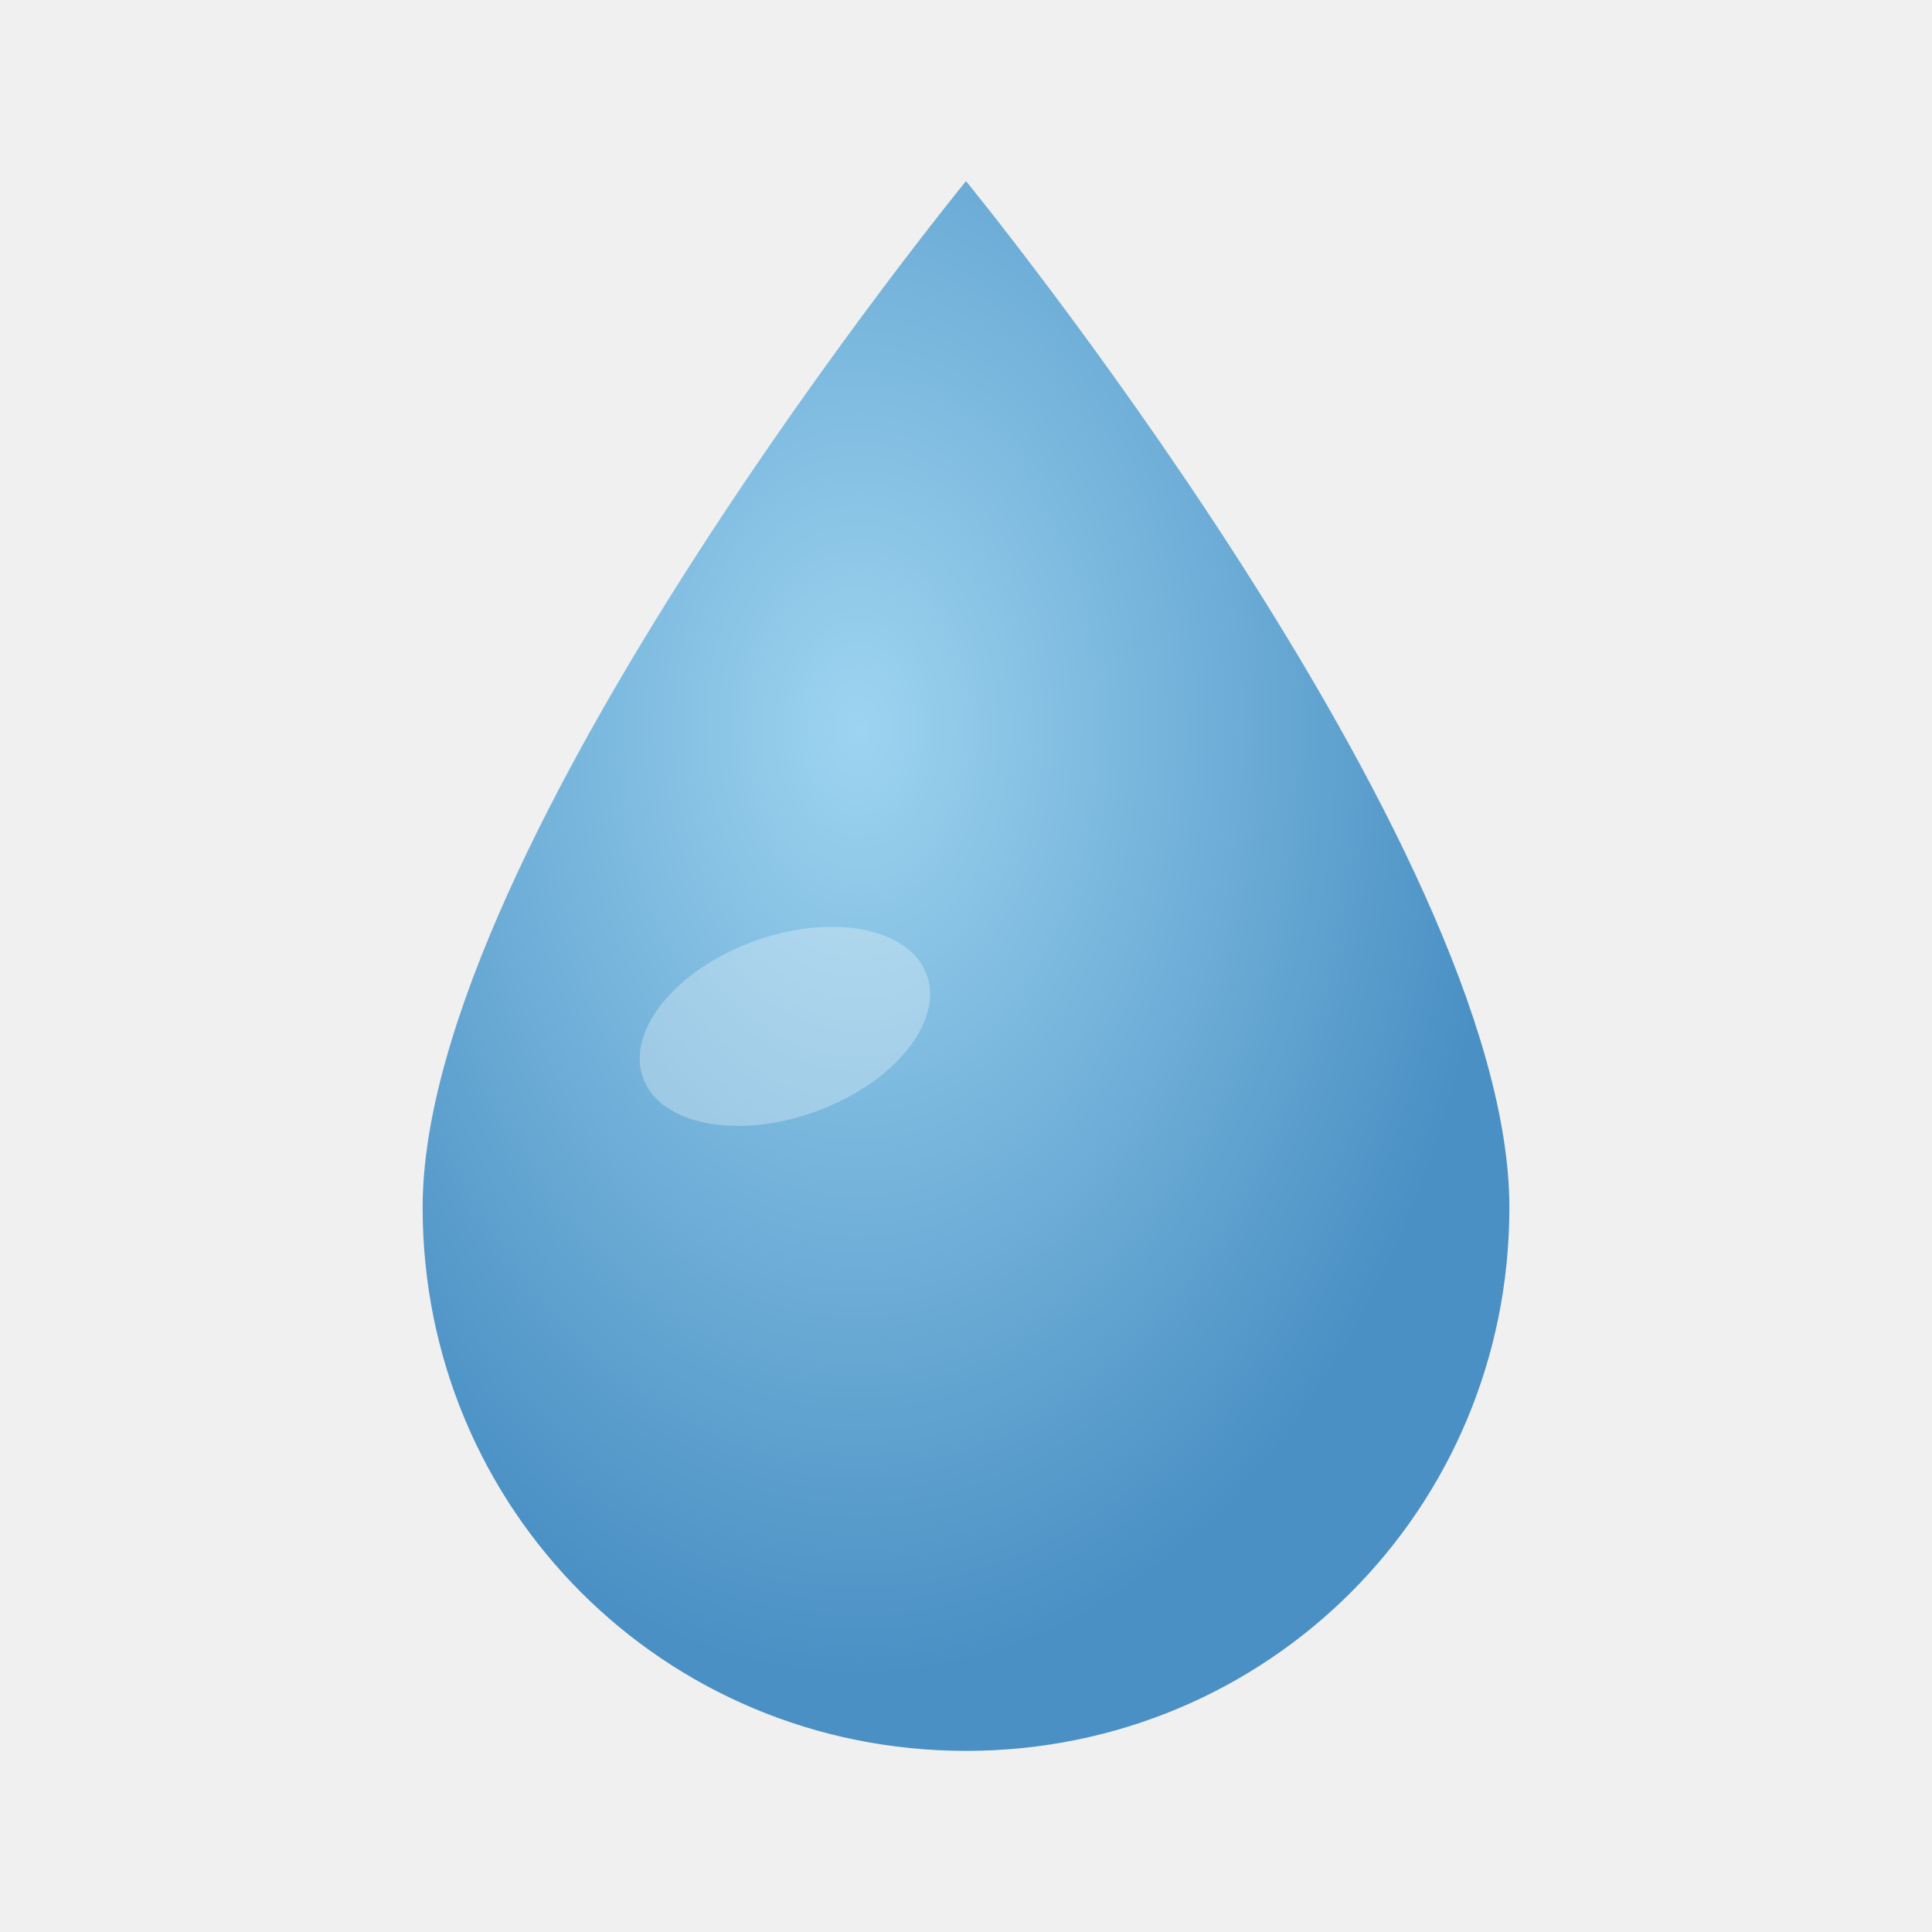
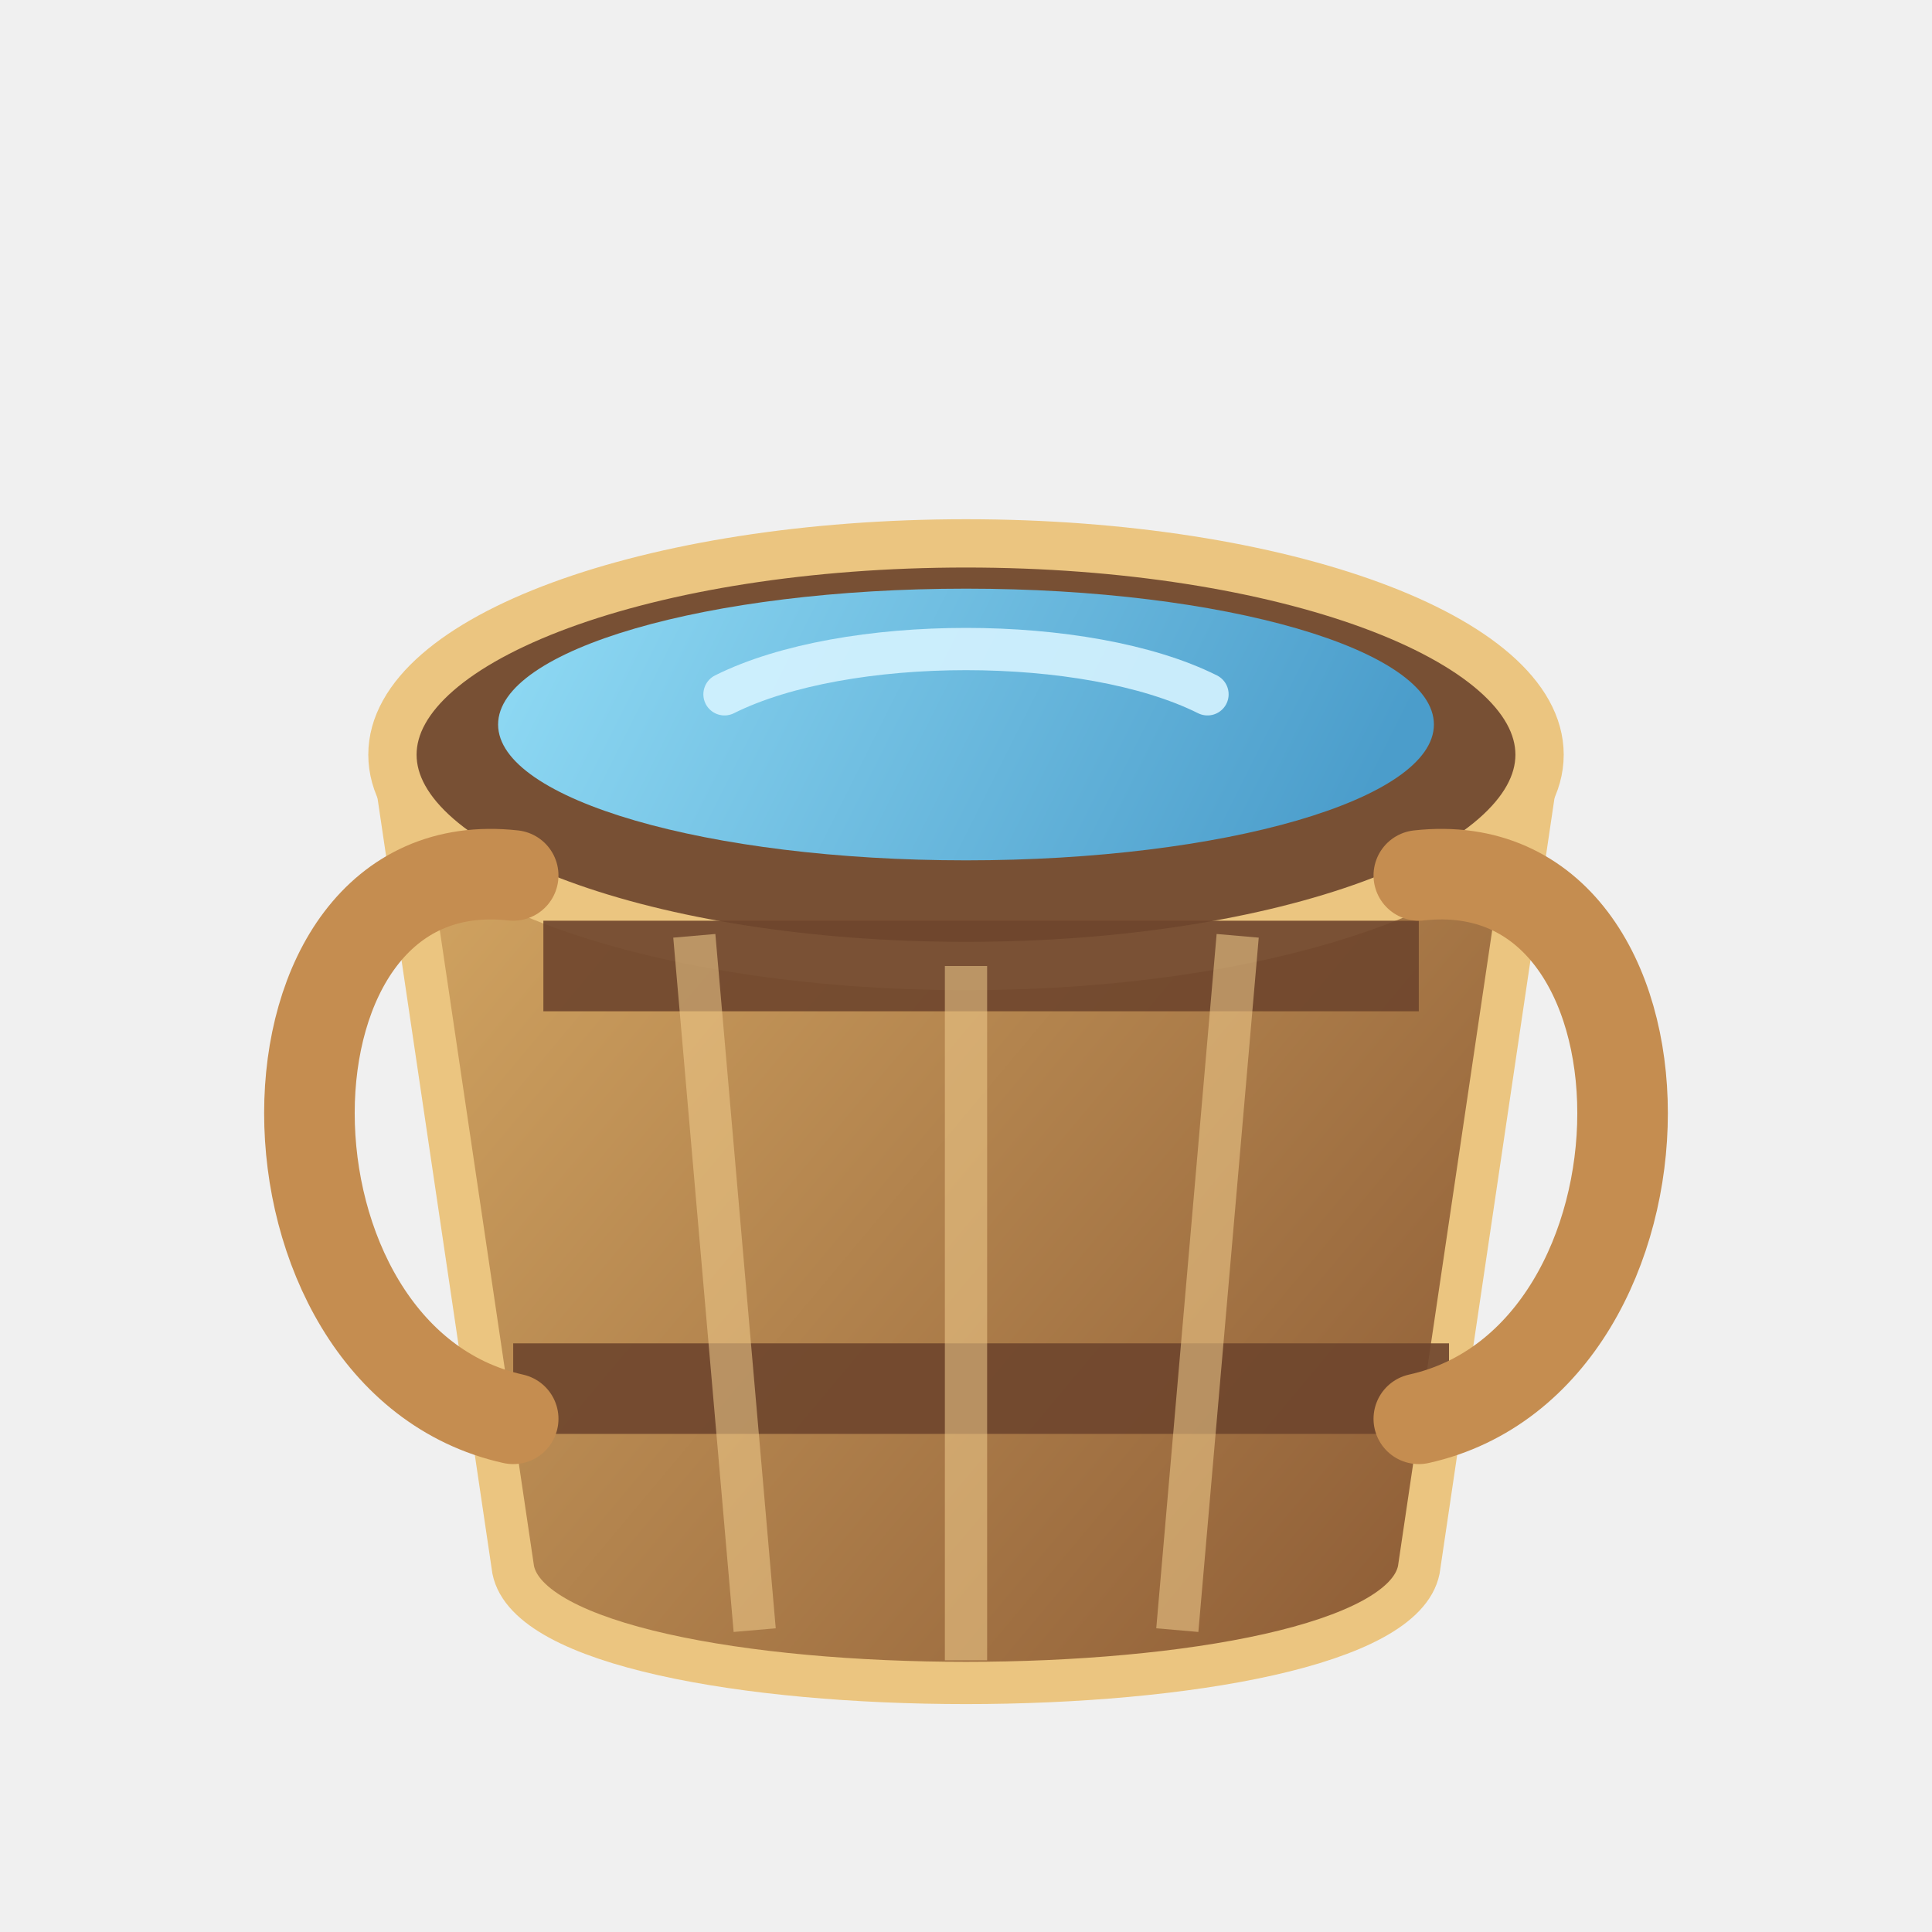
<svg xmlns="http://www.w3.org/2000/svg" viewBox="0 0 64 64" fill="none">
  <defs>
-     <radialGradient id="wg" cx="40%" cy="35%" r="60%">
-       <stop offset="0%" stop-color="#9DD4F0" />
-       <stop offset="100%" stop-color="#4A90C4" />
-     </radialGradient>
+     <linearGradient id="tub-wood" x1="13" y1="22" x2="50" y2="53" gradientUnits="userSpaceOnUse">
+       <stop stop-color="#D9AC66" />
+       <stop offset="1" stop-color="#8C5B35" />
+     </linearGradient>
+     <linearGradient id="tub-water" x1="19" y1="19" x2="43" y2="31" gradientUnits="userSpaceOnUse">
+       <stop stop-color="#8CD7F2" />
+       <stop offset="1" stop-color="#4B9DCB" />
+     </linearGradient>
  </defs>
-   <path d="M32 6C32 6 14 28 14 40C14 50 22 58 32 58C42 58 50 50 50 40C50 28 32 6 32 6Z" fill="url(#wg)" />
-   <ellipse cx="26" cy="34" rx="5" ry="3" fill="white" opacity="0.3" transform="rotate(-20 26 34)" />
+   <path d="M13 25L17 52C18 57 46 57 47 52L51 25H13Z" fill="url(#tub-wood)" stroke="#EBC580" stroke-width="1.4" stroke-linejoin="round" />
+   <ellipse cx="32" cy="25" rx="19" ry="7" fill="#785034" stroke="#EBC580" stroke-width="1.6" />
+   <ellipse cx="32" cy="24" rx="15.5" ry="4.5" fill="url(#tub-water)" />
+   <path d="M18 32H47M17 46H48" stroke="#6E452C" stroke-width="3" opacity=".9" />
+   <path d="M23 31L25 54M32 32V55M41 31L39 54" stroke="#F0CC8D" stroke-width="1.4" opacity=".55" />
+   <path d="M17 29C8 28 8 45 17 47M47 29C56 28 56 45 47 47" stroke="#C58D50" stroke-width="3" stroke-linecap="round" />
+   <path d="M24 23C28 21 36 21 40 23" stroke="#D5F3FF" stroke-width="1.4" stroke-linecap="round" opacity=".9" />
</svg>
